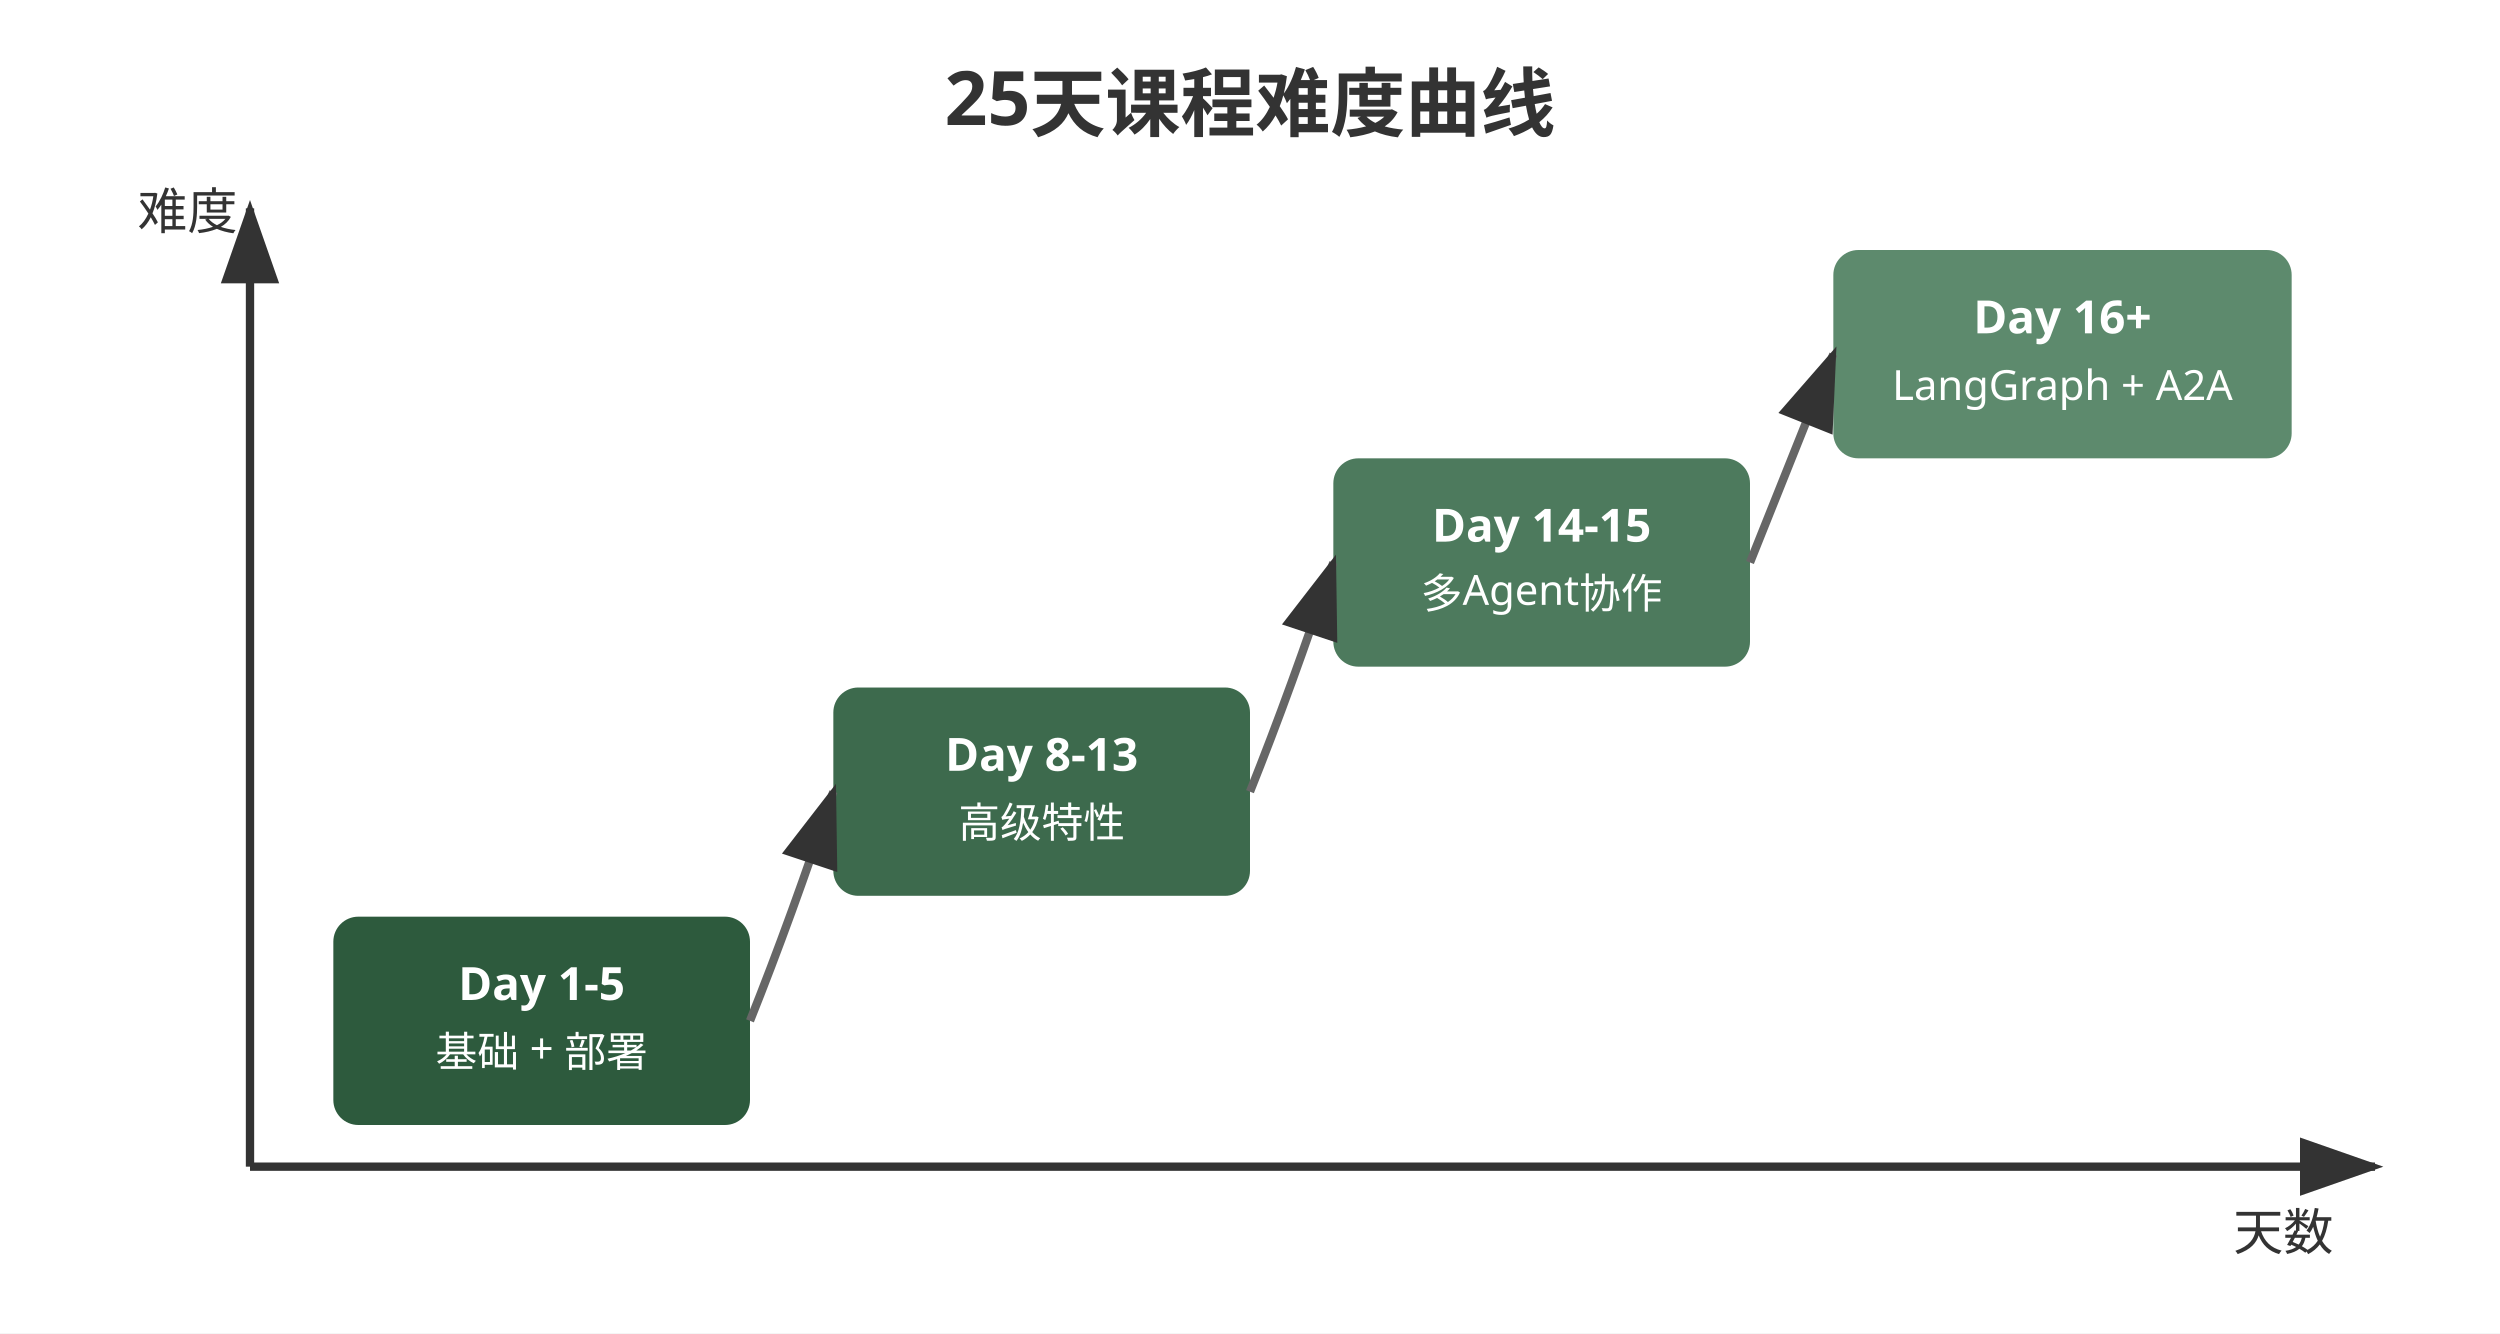
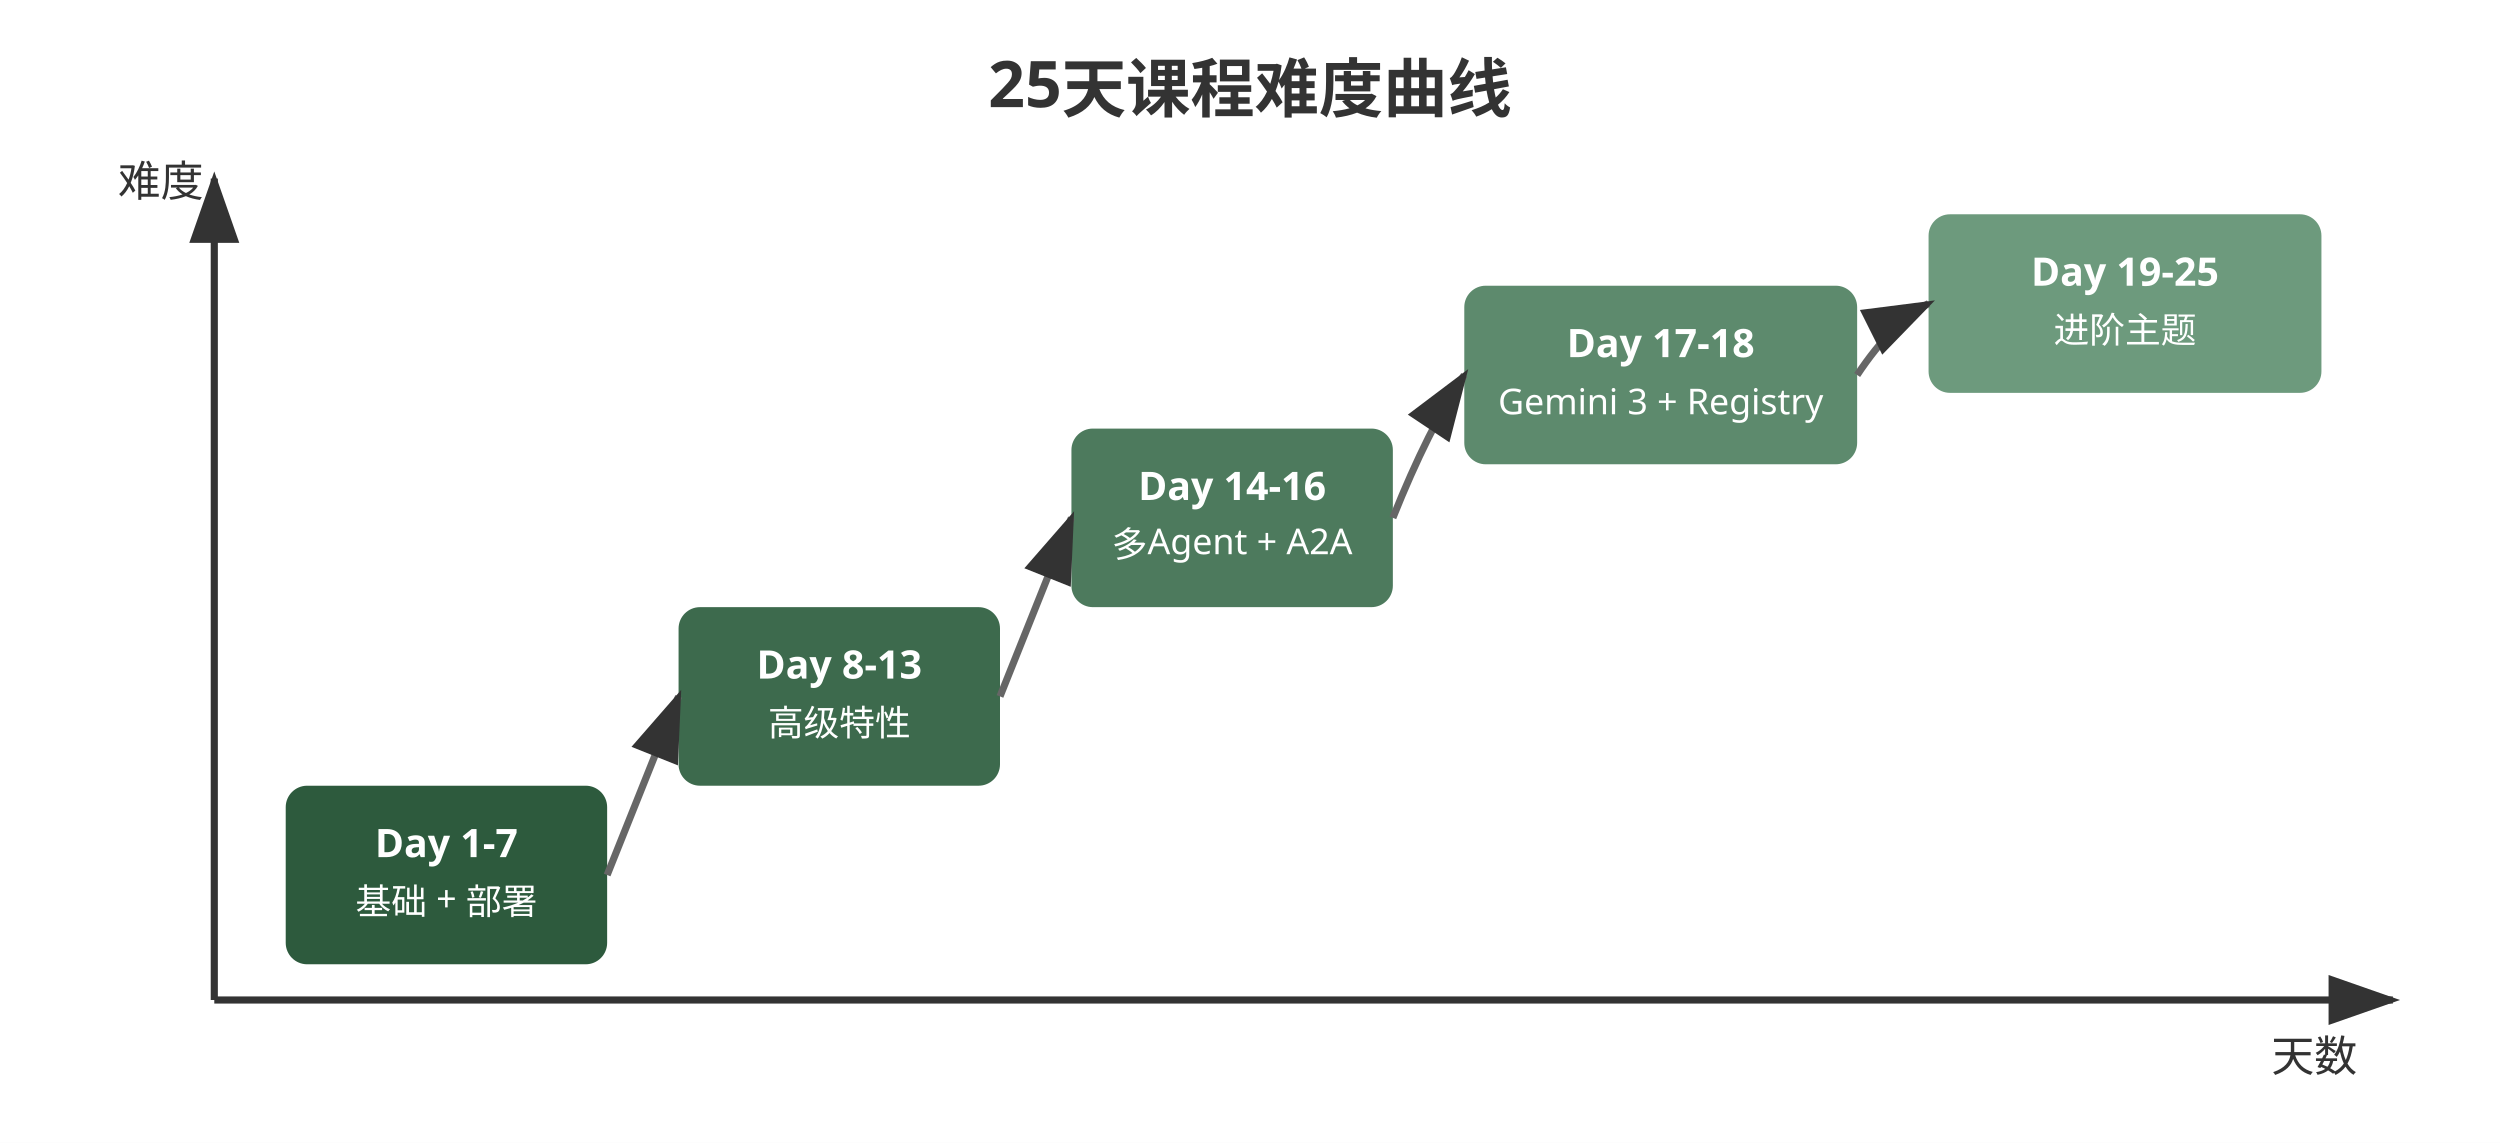
- <svg xmlns="http://www.w3.org/2000/svg" viewBox="0 0 600 320" width="600">
+ <svg xmlns="http://www.w3.org/2000/svg" viewBox="0 0 700 320" width="700">
  <defs>
    <marker id="arrowhead" markerWidth="10" markerHeight="7" refX="9" refY="3.5" orient="auto">
      <polygon points="0 0, 10 3.5, 0 7" fill="#333" />
    </marker>
  </defs>
-   <rect width="600" height="320" fill="white" />
-   <text x="300" y="30" text-anchor="middle" font-family="system-ui, sans-serif" font-size="18" font-weight="bold" fill="#333">25天课程难度曲线</text>
+   <rect width="700" height="320" fill="white" />
+   <text x="350" y="30" text-anchor="middle" font-family="system-ui, sans-serif" font-size="18" font-weight="bold" fill="#333">25天课程难度曲线</text>
  <line x1="60" y1="280" x2="60" y2="50" stroke="#333" stroke-width="2" marker-end="url(#arrowhead)" />
  <text x="45" y="55" text-anchor="middle" font-family="system-ui, sans-serif" font-size="12" fill="#333">难度</text>
-   <line x1="60" y1="280" x2="570" y2="280" stroke="#333" stroke-width="2" marker-end="url(#arrowhead)" />
-   <text x="560" y="300" text-anchor="end" font-family="system-ui, sans-serif" font-size="12" fill="#333">天数</text>
-   <rect x="80" y="220" width="100" height="50" rx="6" fill="#2d5a3d" />
-   <text x="130" y="240" text-anchor="middle" font-family="system-ui, sans-serif" font-size="11" font-weight="bold" fill="white">Day 1-5</text>
-   <text x="130" y="256" text-anchor="middle" font-family="system-ui, sans-serif" font-size="10" fill="white">基础 + 部署</text>
-   <rect x="200" y="165" width="100" height="50" rx="6" fill="#3d6a4d" />
-   <text x="250" y="185" text-anchor="middle" font-family="system-ui, sans-serif" font-size="11" font-weight="bold" fill="white">Day 8-13</text>
-   <text x="250" y="201" text-anchor="middle" font-family="system-ui, sans-serif" font-size="10" fill="white">高级特性</text>
-   <rect x="320" y="110" width="100" height="50" rx="6" fill="#4d7a5d" />
-   <text x="370" y="130" text-anchor="middle" font-family="system-ui, sans-serif" font-size="11" font-weight="bold" fill="white">Day 14-15</text>
-   <text x="370" y="146" text-anchor="middle" font-family="system-ui, sans-serif" font-size="10" fill="white">多Agent协作</text>
-   <rect x="440" y="60" width="110" height="50" rx="6" fill="#5d8a6d" />
-   <text x="495" y="80" text-anchor="middle" font-family="system-ui, sans-serif" font-size="11" font-weight="bold" fill="white">Day 16+</text>
-   <text x="495" y="96" text-anchor="middle" font-family="system-ui, sans-serif" font-size="10" fill="white">LangGraph + A2A</text>
-   <path d="M180 245 Q190 220 200 190" stroke="#666" stroke-width="2" fill="none" marker-end="url(#arrowhead)" />
-   <path d="M300 190 Q310 165 320 135" stroke="#666" stroke-width="2" fill="none" marker-end="url(#arrowhead)" />
-   <path d="M420 135 Q430 110 440 85" stroke="#666" stroke-width="2" fill="none" marker-end="url(#arrowhead)" />
+   <line x1="60" y1="280" x2="670" y2="280" stroke="#333" stroke-width="2" marker-end="url(#arrowhead)" />
+   <text x="660" y="300" text-anchor="end" font-family="system-ui, sans-serif" font-size="12" fill="#333">天数</text>
+   <rect x="80" y="220" width="90" height="50" rx="6" fill="#2d5a3d" />
+   <text x="125" y="240" text-anchor="middle" font-family="system-ui, sans-serif" font-size="11" font-weight="bold" fill="white">Day 1-7</text>
+   <text x="125" y="256" text-anchor="middle" font-family="system-ui, sans-serif" font-size="10" fill="white">基础 + 部署</text>
+   <rect x="190" y="170" width="90" height="50" rx="6" fill="#3d6a4d" />
+   <text x="235" y="190" text-anchor="middle" font-family="system-ui, sans-serif" font-size="11" font-weight="bold" fill="white">Day 8-13</text>
+   <text x="235" y="206" text-anchor="middle" font-family="system-ui, sans-serif" font-size="10" fill="white">高级特性</text>
+   <rect x="300" y="120" width="90" height="50" rx="6" fill="#4d7a5d" />
+   <text x="345" y="140" text-anchor="middle" font-family="system-ui, sans-serif" font-size="11" font-weight="bold" fill="white">Day 14-16</text>
+   <text x="345" y="156" text-anchor="middle" font-family="system-ui, sans-serif" font-size="10" fill="white">多Agent + A2A</text>
+   <rect x="410" y="80" width="110" height="50" rx="6" fill="#5d8a6d" />
+   <text x="465" y="100" text-anchor="middle" font-family="system-ui, sans-serif" font-size="11" font-weight="bold" fill="white">Day 17-18</text>
+   <text x="465" y="116" text-anchor="middle" font-family="system-ui, sans-serif" font-size="10" fill="white">Gemini 3 + Registry</text>
+   <rect x="540" y="60" width="110" height="50" rx="6" fill="#6d9a7d" />
+   <text x="595" y="80" text-anchor="middle" font-family="system-ui, sans-serif" font-size="11" font-weight="bold" fill="white">Day 19-25</text>
+   <text x="595" y="96" text-anchor="middle" font-family="system-ui, sans-serif" font-size="10" fill="white">进阶主题</text>
+   <path d="M170 245 Q180 220 190 195" stroke="#666" stroke-width="2" fill="none" marker-end="url(#arrowhead)" />
+   <path d="M280 195 Q290 170 300 145" stroke="#666" stroke-width="2" fill="none" marker-end="url(#arrowhead)" />
+   <path d="M390 145 Q400 120 410 105" stroke="#666" stroke-width="2" fill="none" marker-end="url(#arrowhead)" />
+   <path d="M520 105 Q530 90 540 85" stroke="#666" stroke-width="2" fill="none" marker-end="url(#arrowhead)" />
</svg>
